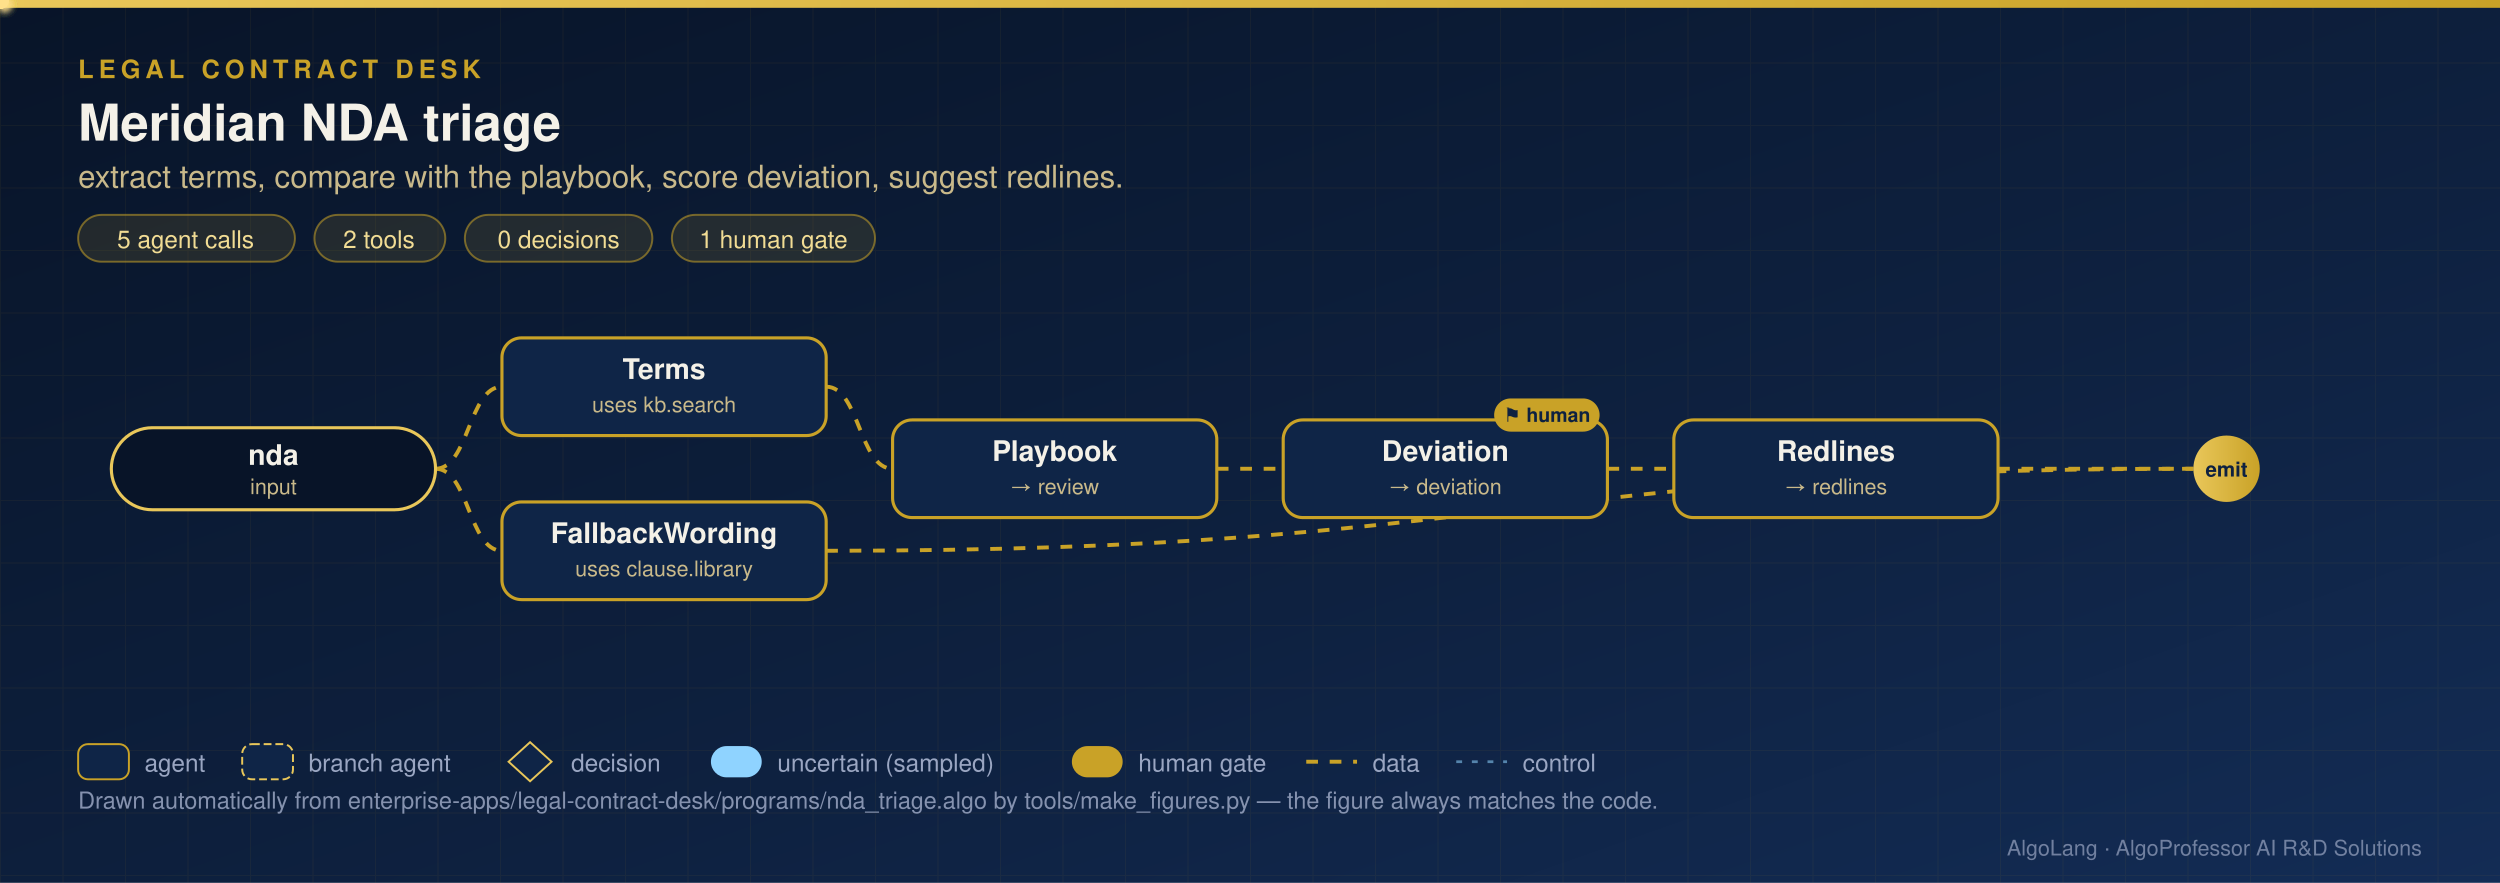
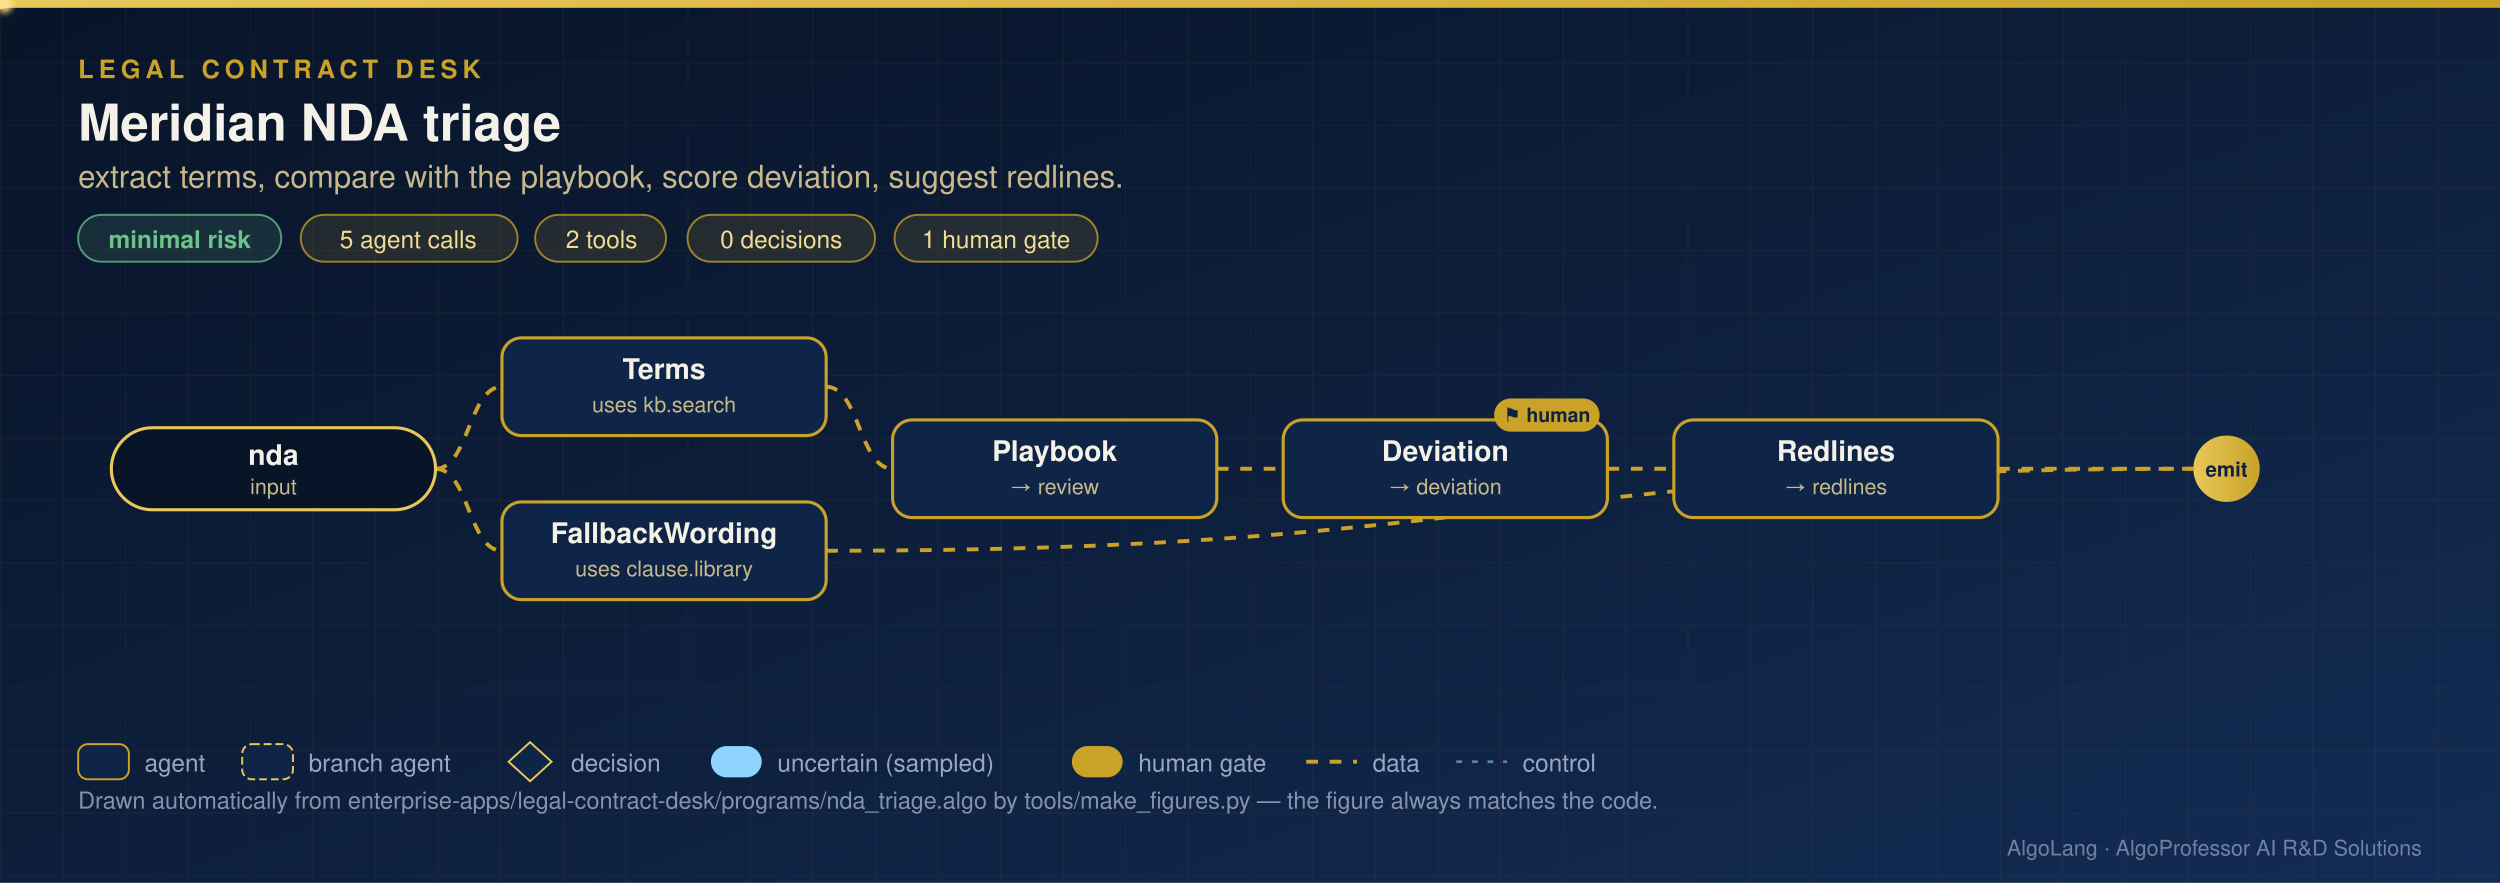
<svg xmlns="http://www.w3.org/2000/svg" viewBox="0 0 1280 452" width="1280" height="452" role="img" aria-label="Meridian NDA triage">
  <defs>
    <linearGradient id="bg" x1="0" y1="0" x2="1" y2="1">
      <stop offset="0" stop-color="#081428" />
      <stop offset=".6" stop-color="#0e2140" />
      <stop offset="1" stop-color="#132c55" />
    </linearGradient>
    <linearGradient id="gold" x1="0" x2="1">
      <stop offset="0" stop-color="#e9c75a" />
      <stop offset="1" stop-color="#c9a227" />
    </linearGradient>
    <pattern id="grid" width="32" height="32" patternUnits="userSpaceOnUse">
      <path d="M32 0H0V32" fill="none" stroke="#c9a227" stroke-opacity=".06" />
    </pattern>
    <filter id="soft" x="-50%" y="-50%" width="200%" height="200%">
      <feGaussianBlur stdDeviation="2.5" result="b" />
      <feMerge>
        <feMergeNode in="b" />
        <feMergeNode in="SourceGraphic" />
      </feMerge>
    </filter>
  </defs>
  <style>
    text { font-family: "Segoe UI", "Helvetica Neue", Helvetica, Arial, sans-serif; }
    .mono { font-family: "SFMono-Regular", Consolas, "Liberation Mono", Menlo, monospace; }
    .wire { fill: none; stroke: #c9a227; stroke-width: 2; stroke-dasharray: 6 6; animation: dash 1.1s linear infinite; }
    .ctl { fill: none; stroke: #8fd3ff; stroke-opacity: .55; stroke-width: 1.4; stroke-dasharray: 3 5; animation: dash 2.2s linear infinite; }
    .card { fill: #0f2547; stroke: #c9a227; stroke-opacity: .75; stroke-width: 1.4; }
    .glow { animation: glow 3.6s ease-in-out infinite; }
    .rise { animation: rise 1.2s cubic-bezier(.2,.8,.2,1) both; }
    .fade { opacity: 0; animation: fade 7s ease-in-out infinite; }
    .pulse { animation: pulse 2.4s ease-in-out infinite; }
    @keyframes dash { to { stroke-dashoffset: -24; } }
    @keyframes glow { 0%, 100% { stroke-opacity: .35; } 50% { stroke-opacity: 1; } }
    @keyframes rise { from { transform: translateY(12px); } to { transform: none; } }
    @keyframes fade { 0%, 6% { opacity: 0; } 14%, 88% { opacity: 1; } 100% { opacity: 0; } }
    @keyframes pulse { 0%, 100% { opacity: .55; } 50% { opacity: 1; } }
    
    @media (prefers-reduced-motion: reduce) { * { animation: none !important; } .fade { opacity: 1; } }
  </style>
  <rect width="1280" height="452" fill="url(#bg)" />
  <rect width="1280" height="452" fill="url(#grid)" />
  <rect width="1280" height="4" fill="url(#gold)" />
  <text x="40" y="40" fill="#c9a227" font-size="13" letter-spacing="2.6" font-weight="700">LEGAL CONTRACT DESK</text>
  <text x="40" y="72" fill="#f4f1e8" font-size="26" font-weight="700">Meridian NDA triage</text>
  <text x="40" y="96" fill="#c9b98a" font-size="16">extract terms, compare with the playbook, score deviation, suggest redlines.</text>
-   <rect x="40" y="110" width="111" height="24" rx="12" fill="#c9a227" fill-opacity=".13" stroke="#c9a227" stroke-opacity=".55" />
-   <text x="95" y="127" fill="#f1dc94" font-size="12.5" text-anchor="middle">5 agent calls</text>
-   <rect x="161" y="110" width="67" height="24" rx="12" fill="#c9a227" fill-opacity=".13" stroke="#c9a227" stroke-opacity=".55" />
-   <text x="194" y="127" fill="#f1dc94" font-size="12.5" text-anchor="middle">2 tools</text>
-   <rect x="238" y="110" width="96" height="24" rx="12" fill="#c9a227" fill-opacity=".13" stroke="#c9a227" stroke-opacity=".55" />
-   <text x="286" y="127" fill="#f1dc94" font-size="12.5" text-anchor="middle">0 decisions</text>
-   <rect x="344" y="110" width="104" height="24" rx="12" fill="#c9a227" fill-opacity=".13" stroke="#c9a227" stroke-opacity=".55" />
-   <text x="396" y="127" fill="#f1dc94" font-size="12.5" text-anchor="middle">1 human gate</text>
+   <rect x="40" y="110" width="104" height="24" rx="12" fill="#6cc28a" fill-opacity=".13" stroke="#6cc28a" stroke-opacity=".75" />
+   <text x="92" y="127" fill="#6cc28a" font-size="12.5" font-weight="700" text-anchor="middle">minimal risk</text>
+   <rect x="154" y="110" width="111" height="24" rx="12" fill="#c9a227" fill-opacity=".13" stroke="#c9a227" stroke-opacity=".75" />
+   <text x="209" y="127" fill="#f1dc94" font-size="12.5" font-weight="400" text-anchor="middle">5 agent calls</text>
+   <rect x="274" y="110" width="67" height="24" rx="12" fill="#c9a227" fill-opacity=".13" stroke="#c9a227" stroke-opacity=".75" />
+   <text x="308" y="127" fill="#f1dc94" font-size="12.5" font-weight="400" text-anchor="middle">2 tools</text>
+   <rect x="352" y="110" width="96" height="24" rx="12" fill="#c9a227" fill-opacity=".13" stroke="#c9a227" stroke-opacity=".75" />
+   <text x="400" y="127" fill="#f1dc94" font-size="12.5" font-weight="400" text-anchor="middle">0 decisions</text>
+   <rect x="458" y="110" width="104" height="24" rx="12" fill="#c9a227" fill-opacity=".13" stroke="#c9a227" stroke-opacity=".75" />
+   <text x="510" y="127" fill="#f1dc94" font-size="12.5" font-weight="400" text-anchor="middle">1 human gate</text>
  <path id="e0" d="M223.0 240.0 C 240.0 240.0, 240.0 198.0, 257.0 198.0" class="wire" />
  <path id="e1" d="M423.0 198.0 C 440.0 198.0, 440.0 240.0, 457.0 240.0" class="wire" />
  <path id="e2" d="M623.0 240.0 C 640.0 240.0, 640.0 240.0, 657.0 240.0" class="wire" />
  <path id="e3" d="M223.0 240.0 C 240.0 240.0, 240.0 282.0, 257.0 282.0" class="wire" />
  <path id="e4" d="M823.0 240.0 C 840.0 240.0, 840.0 240.0, 857.0 240.0" class="wire" />
  <path id="e5" d="M1023.0 240.0 C 1073.0 240.0, 1073.0 240.0, 1123.0 240.0" class="wire" />
  <path id="e6" d="M423.0 282.0 C 773.0 282.0, 773.0 240.0, 1123.0 240.0" class="wire" />
  <g class="rise" style="animation-delay:0.00s">
    <rect x="57.0" y="219.0" width="166.0" height="42" rx="21" fill="#081428" stroke="#e9c75a" stroke-width="1.6" />
    <text x="140.0" y="238.0" fill="#f4f1e8" font-size="14.5" font-weight="700" text-anchor="middle">nda</text>
    <text x="140.0" y="253.0" fill="#c9b98a" font-size="11" text-anchor="middle">input</text>
  </g>
  <g class="rise" style="animation-delay:0.05s">
    <rect x="257.0" y="173.0" width="166.0" height="50" rx="10" fill="#0f2547" stroke="#c9a227" stroke-width="1.6" />
    <text x="340.0" y="194.0" fill="#f4f1e8" font-size="14.5" font-weight="700" text-anchor="middle">Terms</text>
    <text x="340.0" y="211.0" fill="#c9b98a" font-size="11" text-anchor="middle">uses kb.search</text>
  </g>
  <g class="rise" style="animation-delay:0.10s">
    <rect x="457.0" y="215.0" width="166.0" height="50" rx="10" fill="#0f2547" stroke="#c9a227" stroke-width="1.6" />
    <text x="540.0" y="236.0" fill="#f4f1e8" font-size="14.5" font-weight="700" text-anchor="middle">Playbook</text>
    <text x="540.0" y="253.0" fill="#c9b98a" font-size="11" text-anchor="middle">→ review</text>
  </g>
  <g class="rise" style="animation-delay:0.15s">
    <rect x="657.0" y="215.0" width="166.0" height="50" rx="10" fill="#0f2547" stroke="#c9a227" stroke-width="1.6" />
    <text x="740.0" y="236.0" fill="#f4f1e8" font-size="14.5" font-weight="700" text-anchor="middle">Deviation</text>
    <text x="740.0" y="253.0" fill="#c9b98a" font-size="11" text-anchor="middle">→ deviation</text>
    <g class="pulse">
      <rect x="765.0" y="204.0" width="54" height="17" rx="8.5" fill="#c9a227" />
      <text x="792.0" y="216.0" fill="#0e2140" font-size="10" font-weight="800" text-anchor="middle">⚑ human</text>
    </g>
  </g>
  <g class="rise" style="animation-delay:0.20s">
    <rect x="257.0" y="257.0" width="166.0" height="50" rx="10" fill="#0f2547" stroke="#c9a227" stroke-width="1.6" />
    <text x="340.0" y="278.0" fill="#f4f1e8" font-size="14.5" font-weight="700" text-anchor="middle">FallbackWording</text>
    <text x="340.0" y="295.0" fill="#c9b98a" font-size="11" text-anchor="middle">uses clause.library</text>
  </g>
  <g class="rise" style="animation-delay:0.25s">
    <rect x="857.0" y="215.0" width="166.0" height="50" rx="10" fill="#0f2547" stroke="#c9a227" stroke-width="1.6" />
    <text x="940.0" y="236.0" fill="#f4f1e8" font-size="14.5" font-weight="700" text-anchor="middle">Redlines</text>
    <text x="940.0" y="253.0" fill="#c9b98a" font-size="11" text-anchor="middle">→ redlines</text>
  </g>
  <g style="animation-delay:0.30s">
    <circle cx="1140.0" cy="240.0" r="17" fill="url(#gold)" class="pulse" />
    <text x="1140.0" y="244.0" fill="#0e2140" font-size="10.5" font-weight="800" text-anchor="middle">emit</text>
  </g>
  <circle r="4.5" fill="#ffe08a" filter="url(#soft)">
    <animateMotion dur="1.7s" begin="0.00s" repeatCount="indefinite">
      <mpath href="#e0" />
    </animateMotion>
  </circle>
  <circle r="4.5" fill="#ffe08a" filter="url(#soft)">
    <animateMotion dur="1.7s" begin="0.37s" repeatCount="indefinite">
      <mpath href="#e1" />
    </animateMotion>
  </circle>
  <circle r="4.5" fill="#ffe08a" filter="url(#soft)">
    <animateMotion dur="1.7s" begin="0.74s" repeatCount="indefinite">
      <mpath href="#e2" />
    </animateMotion>
  </circle>
  <circle r="4.5" fill="#ffe08a" filter="url(#soft)">
    <animateMotion dur="1.7s" begin="1.11s" repeatCount="indefinite">
      <mpath href="#e3" />
    </animateMotion>
  </circle>
  <circle r="4.5" fill="#ffe08a" filter="url(#soft)">
    <animateMotion dur="1.7s" begin="1.48s" repeatCount="indefinite">
      <mpath href="#e4" />
    </animateMotion>
  </circle>
  <circle r="4.5" fill="#ffe08a" filter="url(#soft)">
    <animateMotion dur="1.7s" begin="1.85s" repeatCount="indefinite">
      <mpath href="#e5" />
    </animateMotion>
  </circle>
  <circle r="4.5" fill="#ffe08a" filter="url(#soft)">
    <animateMotion dur="1.7s" begin="0.02s" repeatCount="indefinite">
      <mpath href="#e6" />
    </animateMotion>
  </circle>
  <g transform="translate(40,390)">
    <rect x="0" y="-9" width="26" height="18" rx="5" fill="#0f2547" stroke="#c9a227" />
    <text x="34" y="5" fill="#9aa6c2" font-size="12.5">agent</text>
  </g>
  <g transform="translate(124.0,390)">
    <rect x="0" y="-9" width="26" height="18" rx="5" fill="#0f2547" stroke="#e9c75a" stroke-dasharray="4 2" />
    <text x="34" y="5" fill="#9aa6c2" font-size="12.5">branch agent</text>
  </g>
  <g transform="translate(258.4,390)">
    <polygon points="13,-10 24,0 13,10 2,0" fill="#0f2547" stroke="#e9c75a" />
    <text x="34" y="5" fill="#9aa6c2" font-size="12.5">decision</text>
  </g>
  <g transform="translate(364.0,390)">
    <rect x="0" y="-8" width="26" height="16" rx="8" fill="#8fd3ff" />
    <text x="34" y="5" fill="#9aa6c2" font-size="12.5">uncertain (sampled)</text>
  </g>
  <g transform="translate(548.8,390)">
    <rect x="0" y="-8" width="26" height="16" rx="8" fill="#c9a227" />
    <text x="34" y="5" fill="#9aa6c2" font-size="12.5">human gate</text>
  </g>
  <g transform="translate(668.8,390)">
    <path d="M0 0 L26 0" class="wire" />
    <text x="34" y="5" fill="#9aa6c2" font-size="12.5">data</text>
  </g>
  <g transform="translate(745.6,390)">
    <path d="M0 0 L26 0" class="ctl" />
    <text x="34" y="5" fill="#9aa6c2" font-size="12.5">control</text>
  </g>
  <text x="40" y="414" fill="#9aa6c2" fill-opacity=".85" font-size="12">Drawn automatically from enterprise-apps/legal-contract-desk/programs/nda_triage.algo by tools/make_figures.py — the figure always matches the code.</text>
  <text x="1240" y="438" fill="#9aa6c2" fill-opacity=".7" font-size="11" text-anchor="end">AlgoLang · AlgoProfessor AI R&amp;D Solutions</text>
</svg>
